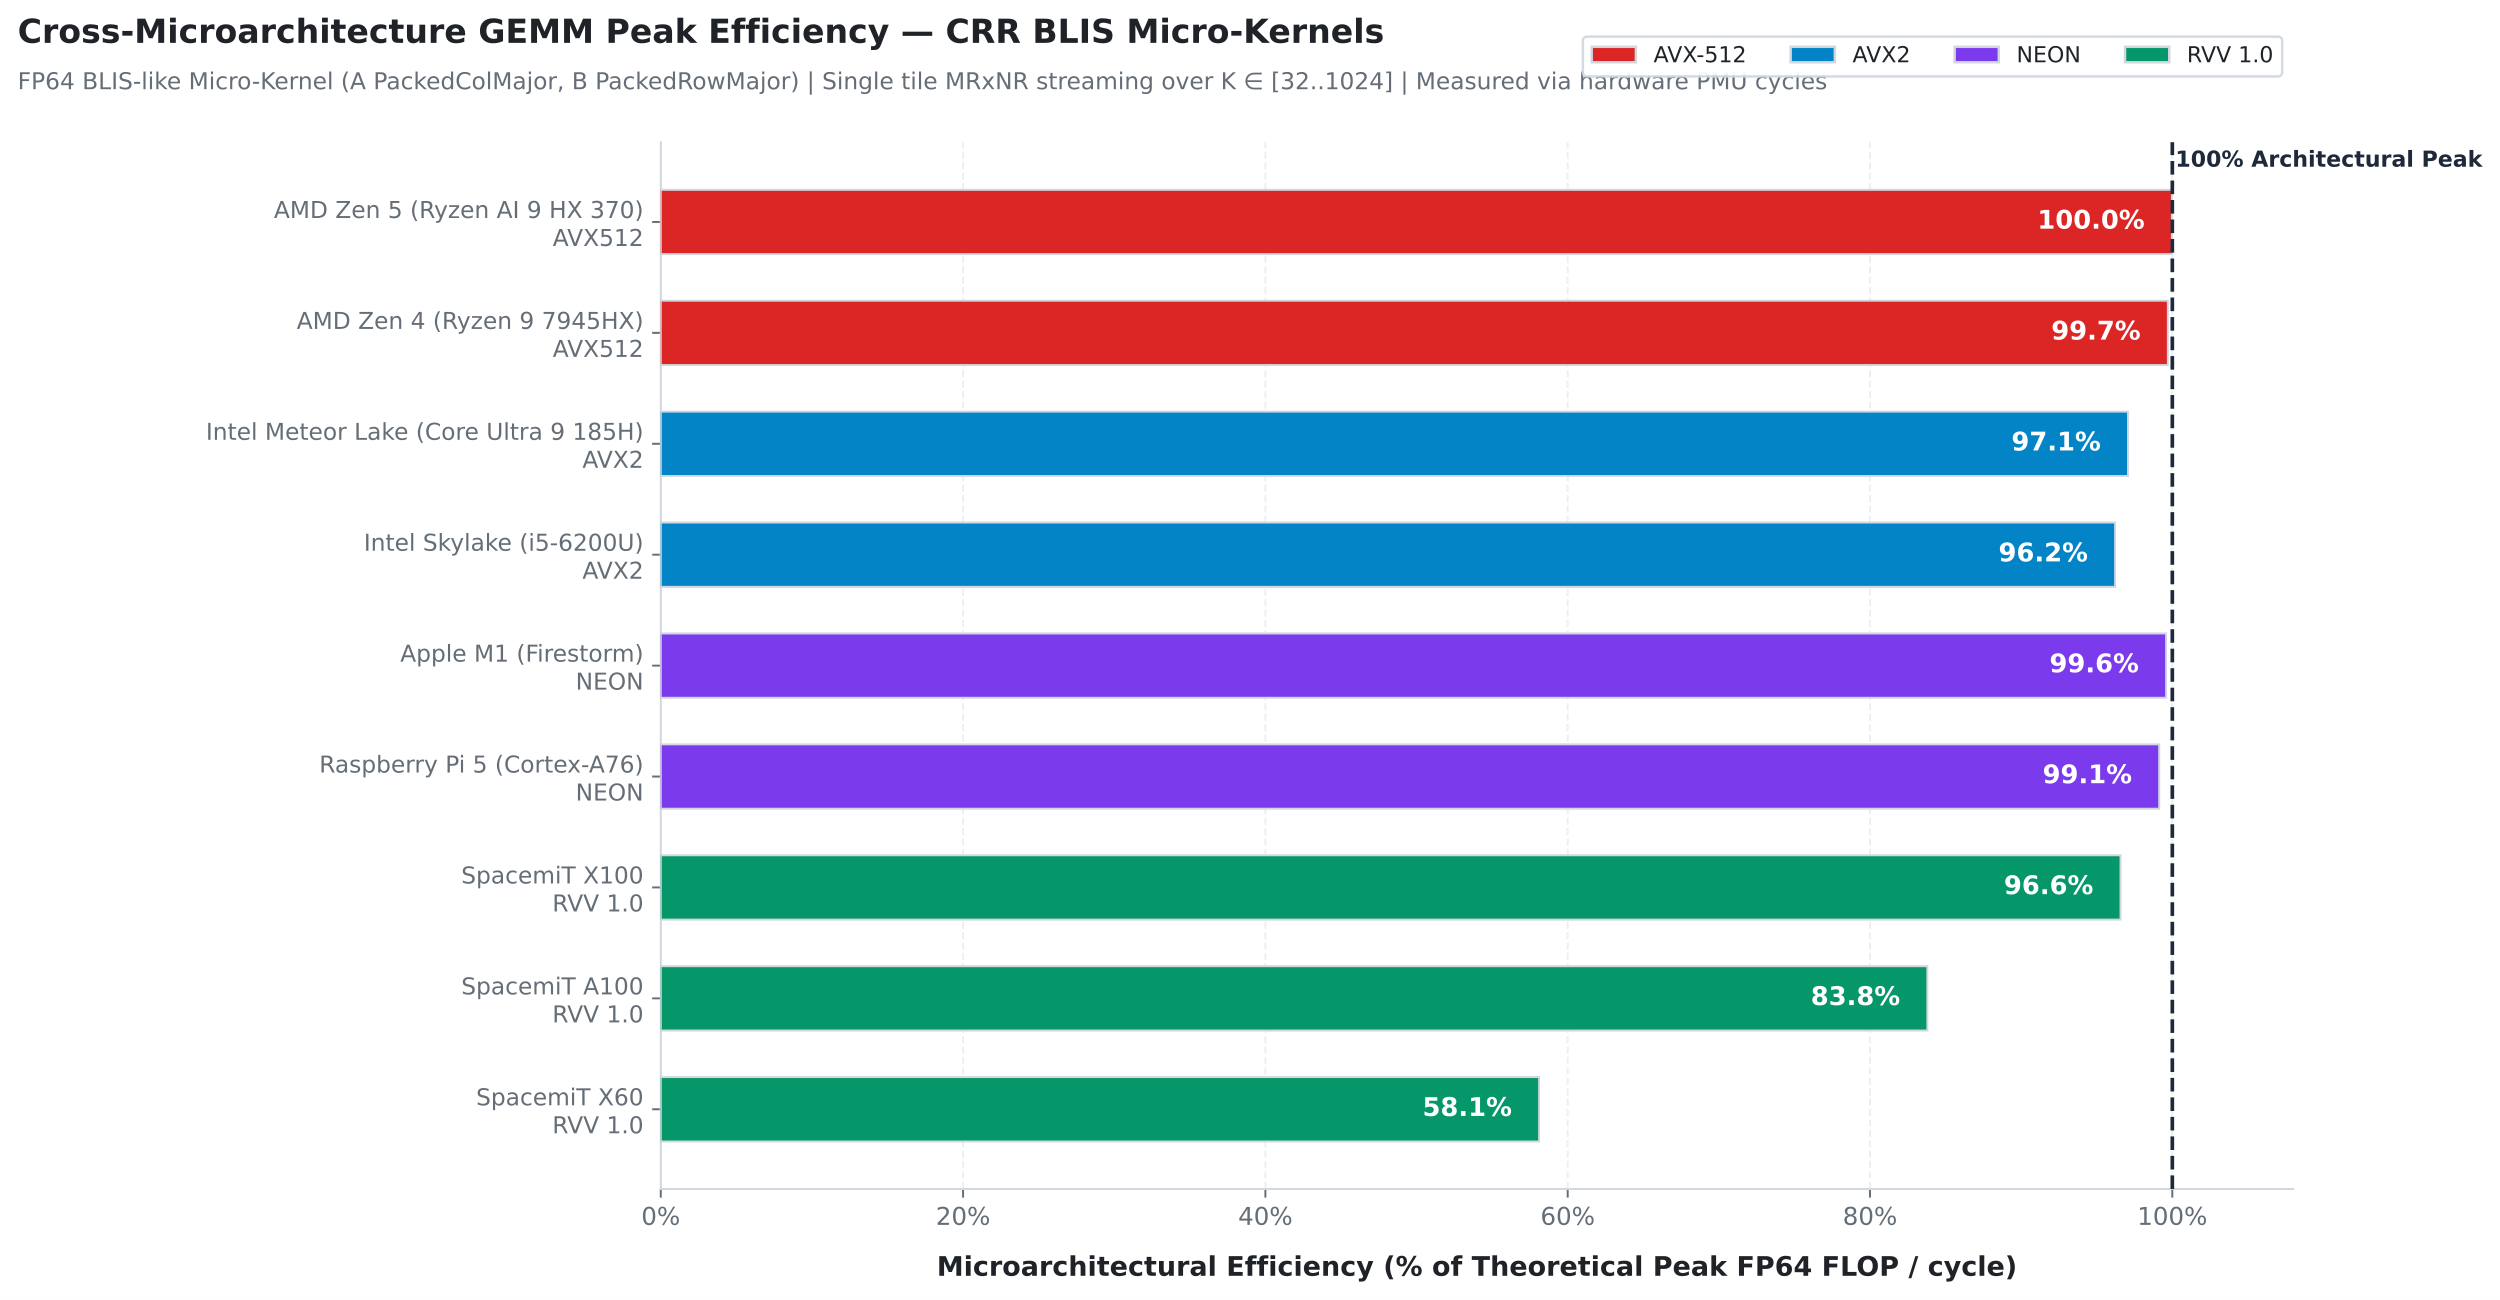
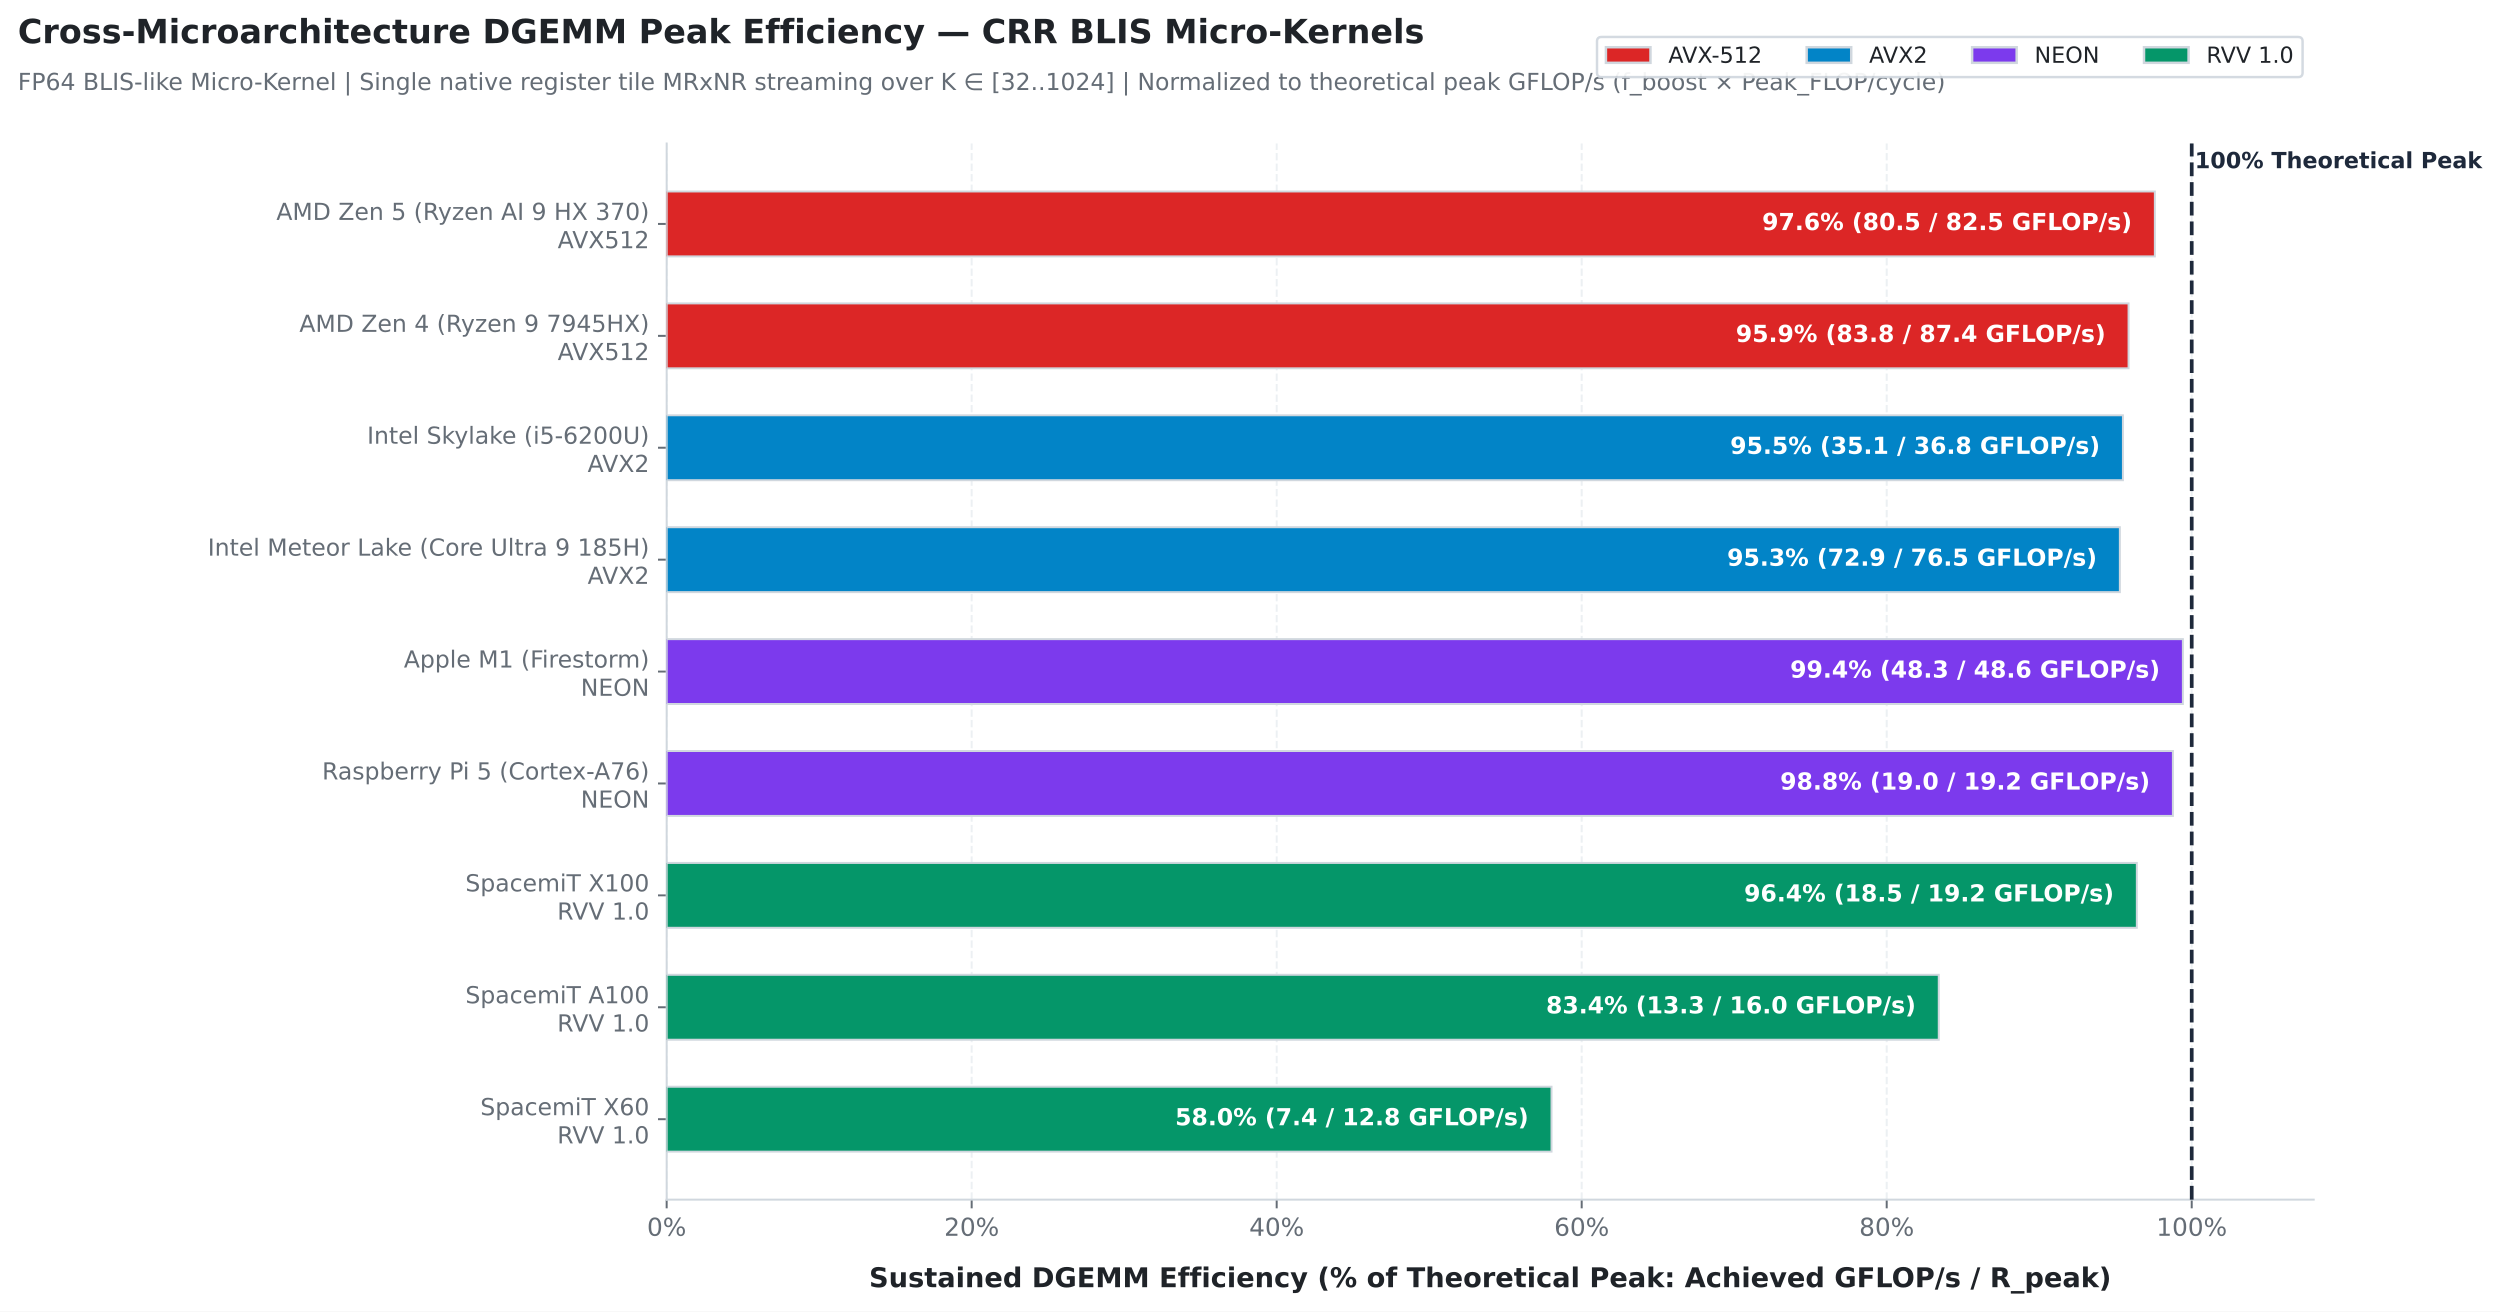
- <svg xmlns="http://www.w3.org/2000/svg" xmlns:xlink="http://www.w3.org/1999/xlink" width="1018.82pt" height="529.759pt" viewBox="0 0 1018.82 529.759" version="1.1">
+ <svg xmlns="http://www.w3.org/2000/svg" xmlns:xlink="http://www.w3.org/1999/xlink" width="1009.801pt" height="529.759pt" viewBox="0 0 1009.801 529.759" version="1.1">
  <defs>
    <style type="text/css">*{stroke-linejoin: round; stroke-linecap: butt}</style>
  </defs>
  <g id="figure_1">
    <g id="patch_1">
-       <path d="M 0 529.759  L 1018.82 529.759  L 1018.82 0  L 0 0  z " style="fill: #ffffff" />
+       <path d="M 0 529.759  L 1009.801 529.759  L 1009.801 0  L 0 0  z " style="fill: #ffffff" />
    </g>
    <g id="axes_1">
      <g id="patch_2">
        <path d="M 269.28 484.558  L 934.56 484.558  L 934.56 57.958  L 269.28 57.958  z " style="fill: #ffffff" />
      </g>
      <g id="matplotlib.axis_1">
        <g id="xtick_1">
          <g id="line2d_1">
-             <path d="M 269.28 484.558  L 269.28 57.958  " clip-path="url(#p0c8dddfd05)" style="fill: none; stroke-dasharray: 2.96,1.28; stroke-dashoffset: 0; stroke: #eaeef2; stroke-opacity: 0.9; stroke-width: 0.8" />
+             <path d="M 269.28 484.558  L 269.28 57.958  " clip-path="url(#p573c4ce9f3)" style="fill: none; stroke-dasharray: 2.96,1.28; stroke-dashoffset: 0; stroke: #eaeef2; stroke-opacity: 0.9; stroke-width: 0.8" />
          </g>
          <g id="line2d_2">
            <defs>
-               <path id="m55e36ea151" d="M 0 0  L 0 3.5  " style="stroke: #656d76; stroke-width: 0.8" />
+               <path id="m22d10594e4" d="M 0 0  L 0 3.5  " style="stroke: #656d76; stroke-width: 0.8" />
            </defs>
            <g>
-               <use xlink:href="#m55e36ea151" x="269.28" y="484.558" style="fill: #656d76; stroke: #656d76; stroke-width: 0.8" />
+               <use xlink:href="#m22d10594e4" x="269.28" y="484.558" style="fill: #656d76; stroke: #656d76; stroke-width: 0.8" />
            </g>
          </g>
          <g id="text_1">
            <text style="font-size: 10px; font-family: 'DejaVu Sans', 'Liberation Sans', 'Helvetica', 'Arial', sans-serif; text-anchor: middle; fill: #656d76" x="269.28" y="499.156" transform="rotate(-0 269.28 499.1555)">0%</text>
          </g>
        </g>
        <g id="xtick_2">
          <g id="line2d_3">
-             <path d="M 392.48 484.558  L 392.48 57.958  " clip-path="url(#p0c8dddfd05)" style="fill: none; stroke-dasharray: 2.96,1.28; stroke-dashoffset: 0; stroke: #eaeef2; stroke-opacity: 0.9; stroke-width: 0.8" />
+             <path d="M 392.48 484.558  L 392.48 57.958  " clip-path="url(#p573c4ce9f3)" style="fill: none; stroke-dasharray: 2.96,1.28; stroke-dashoffset: 0; stroke: #eaeef2; stroke-opacity: 0.9; stroke-width: 0.8" />
          </g>
          <g id="line2d_4">
            <g>
-               <use xlink:href="#m55e36ea151" x="392.48" y="484.558" style="fill: #656d76; stroke: #656d76; stroke-width: 0.8" />
+               <use xlink:href="#m22d10594e4" x="392.48" y="484.558" style="fill: #656d76; stroke: #656d76; stroke-width: 0.8" />
            </g>
          </g>
          <g id="text_2">
            <text style="font-size: 10px; font-family: 'DejaVu Sans', 'Liberation Sans', 'Helvetica', 'Arial', sans-serif; text-anchor: middle; fill: #656d76" x="392.48" y="499.156" transform="rotate(-0 392.48 499.1555)">20%</text>
          </g>
        </g>
        <g id="xtick_3">
          <g id="line2d_5">
-             <path d="M 515.68 484.558  L 515.68 57.958  " clip-path="url(#p0c8dddfd05)" style="fill: none; stroke-dasharray: 2.96,1.28; stroke-dashoffset: 0; stroke: #eaeef2; stroke-opacity: 0.9; stroke-width: 0.8" />
+             <path d="M 515.68 484.558  L 515.68 57.958  " clip-path="url(#p573c4ce9f3)" style="fill: none; stroke-dasharray: 2.96,1.28; stroke-dashoffset: 0; stroke: #eaeef2; stroke-opacity: 0.9; stroke-width: 0.8" />
          </g>
          <g id="line2d_6">
            <g>
-               <use xlink:href="#m55e36ea151" x="515.68" y="484.558" style="fill: #656d76; stroke: #656d76; stroke-width: 0.8" />
+               <use xlink:href="#m22d10594e4" x="515.68" y="484.558" style="fill: #656d76; stroke: #656d76; stroke-width: 0.8" />
            </g>
          </g>
          <g id="text_3">
            <text style="font-size: 10px; font-family: 'DejaVu Sans', 'Liberation Sans', 'Helvetica', 'Arial', sans-serif; text-anchor: middle; fill: #656d76" x="515.68" y="499.156" transform="rotate(-0 515.68 499.1555)">40%</text>
          </g>
        </g>
        <g id="xtick_4">
          <g id="line2d_7">
-             <path d="M 638.88 484.558  L 638.88 57.958  " clip-path="url(#p0c8dddfd05)" style="fill: none; stroke-dasharray: 2.96,1.28; stroke-dashoffset: 0; stroke: #eaeef2; stroke-opacity: 0.9; stroke-width: 0.8" />
+             <path d="M 638.88 484.558  L 638.88 57.958  " clip-path="url(#p573c4ce9f3)" style="fill: none; stroke-dasharray: 2.96,1.28; stroke-dashoffset: 0; stroke: #eaeef2; stroke-opacity: 0.9; stroke-width: 0.8" />
          </g>
          <g id="line2d_8">
            <g>
-               <use xlink:href="#m55e36ea151" x="638.88" y="484.558" style="fill: #656d76; stroke: #656d76; stroke-width: 0.8" />
+               <use xlink:href="#m22d10594e4" x="638.88" y="484.558" style="fill: #656d76; stroke: #656d76; stroke-width: 0.8" />
            </g>
          </g>
          <g id="text_4">
            <text style="font-size: 10px; font-family: 'DejaVu Sans', 'Liberation Sans', 'Helvetica', 'Arial', sans-serif; text-anchor: middle; fill: #656d76" x="638.88" y="499.156" transform="rotate(-0 638.88 499.1555)">60%</text>
          </g>
        </g>
        <g id="xtick_5">
          <g id="line2d_9">
-             <path d="M 762.08 484.558  L 762.08 57.958  " clip-path="url(#p0c8dddfd05)" style="fill: none; stroke-dasharray: 2.96,1.28; stroke-dashoffset: 0; stroke: #eaeef2; stroke-opacity: 0.9; stroke-width: 0.8" />
+             <path d="M 762.08 484.558  L 762.08 57.958  " clip-path="url(#p573c4ce9f3)" style="fill: none; stroke-dasharray: 2.96,1.28; stroke-dashoffset: 0; stroke: #eaeef2; stroke-opacity: 0.9; stroke-width: 0.8" />
          </g>
          <g id="line2d_10">
            <g>
-               <use xlink:href="#m55e36ea151" x="762.08" y="484.558" style="fill: #656d76; stroke: #656d76; stroke-width: 0.8" />
+               <use xlink:href="#m22d10594e4" x="762.08" y="484.558" style="fill: #656d76; stroke: #656d76; stroke-width: 0.8" />
            </g>
          </g>
          <g id="text_5">
            <text style="font-size: 10px; font-family: 'DejaVu Sans', 'Liberation Sans', 'Helvetica', 'Arial', sans-serif; text-anchor: middle; fill: #656d76" x="762.08" y="499.156" transform="rotate(-0 762.08 499.1555)">80%</text>
          </g>
        </g>
        <g id="xtick_6">
          <g id="line2d_11">
-             <path d="M 885.28 484.558  L 885.28 57.958  " clip-path="url(#p0c8dddfd05)" style="fill: none; stroke-dasharray: 2.96,1.28; stroke-dashoffset: 0; stroke: #eaeef2; stroke-opacity: 0.9; stroke-width: 0.8" />
+             <path d="M 885.28 484.558  L 885.28 57.958  " clip-path="url(#p573c4ce9f3)" style="fill: none; stroke-dasharray: 2.96,1.28; stroke-dashoffset: 0; stroke: #eaeef2; stroke-opacity: 0.9; stroke-width: 0.8" />
          </g>
          <g id="line2d_12">
            <g>
-               <use xlink:href="#m55e36ea151" x="885.28" y="484.558" style="fill: #656d76; stroke: #656d76; stroke-width: 0.8" />
+               <use xlink:href="#m22d10594e4" x="885.28" y="484.558" style="fill: #656d76; stroke: #656d76; stroke-width: 0.8" />
            </g>
          </g>
          <g id="text_6">
            <text style="font-size: 10px; font-family: 'DejaVu Sans', 'Liberation Sans', 'Helvetica', 'Arial', sans-serif; text-anchor: middle; fill: #656d76" x="885.28" y="499.156" transform="rotate(-0 885.28 499.1555)">100%</text>
          </g>
        </g>
        <g id="text_7">
-           <text style="font-weight: 700; font-size: 11px; font-family: 'DejaVu Sans', 'Liberation Sans', 'Helvetica', 'Arial', sans-serif; text-anchor: middle; fill: #1f2328" x="601.92" y="519.916" transform="rotate(-0 601.92 519.9162)">Microarchitectural Efficiency (% of Theoretical Peak FP64 FLOP / cycle)</text>
+           <text style="font-weight: 700; font-size: 11px; font-family: 'DejaVu Sans', 'Liberation Sans', 'Helvetica', 'Arial', sans-serif; text-anchor: middle; fill: #1f2328" x="601.92" y="519.916" transform="rotate(-0 601.92 519.9162)">Sustained DGEMM Efficiency (% of Theoretical Peak: Achieved GFLOP/s / R_peak)</text>
        </g>
      </g>
      <g id="matplotlib.axis_2">
        <g id="ytick_1">
          <g id="line2d_13">
            <defs>
-               <path id="m771e01f35a" d="M 0 0  L -3.5 0  " style="stroke: #656d76; stroke-width: 0.8" />
+               <path id="m5864fdd996" d="M 0 0  L -3.5 0  " style="stroke: #656d76; stroke-width: 0.8" />
            </defs>
            <g>
-               <use xlink:href="#m771e01f35a" x="269.28" y="452.059" style="fill: #656d76; stroke: #656d76; stroke-width: 0.8" />
+               <use xlink:href="#m5864fdd996" x="269.28" y="452.059" style="fill: #656d76; stroke: #656d76; stroke-width: 0.8" />
            </g>
          </g>
          <g id="text_8">
            <text style="font-size: 9.5px; font-family: 'DejaVu Sans', 'Liberation Sans', 'Helvetica', 'Arial', sans-serif; fill: #656d76" transform="translate(194.0166 450.4427)">SpacemiT X60</text>
            <text style="font-size: 9.5px; font-family: 'DejaVu Sans', 'Liberation Sans', 'Helvetica', 'Arial', sans-serif; fill: #656d76" transform="translate(225.0741 461.8446)">RVV 1.0</text>
          </g>
        </g>
        <g id="ytick_2">
          <g id="line2d_14">
            <g>
-               <use xlink:href="#m771e01f35a" x="269.28" y="406.859" style="fill: #656d76; stroke: #656d76; stroke-width: 0.8" />
+               <use xlink:href="#m5864fdd996" x="269.28" y="406.859" style="fill: #656d76; stroke: #656d76; stroke-width: 0.8" />
            </g>
          </g>
          <g id="text_9">
            <text style="font-size: 9.5px; font-family: 'DejaVu Sans', 'Liberation Sans', 'Helvetica', 'Arial', sans-serif; fill: #656d76" transform="translate(187.9811 405.2424)">SpacemiT A100</text>
            <text style="font-size: 9.5px; font-family: 'DejaVu Sans', 'Liberation Sans', 'Helvetica', 'Arial', sans-serif; fill: #656d76" transform="translate(225.0741 416.6443)">RVV 1.0</text>
          </g>
        </g>
        <g id="ytick_3">
          <g id="line2d_15">
            <g>
-               <use xlink:href="#m771e01f35a" x="269.28" y="361.658" style="fill: #656d76; stroke: #656d76; stroke-width: 0.8" />
+               <use xlink:href="#m5864fdd996" x="269.28" y="361.658" style="fill: #656d76; stroke: #656d76; stroke-width: 0.8" />
            </g>
          </g>
          <g id="text_10">
            <text style="font-size: 9.5px; font-family: 'DejaVu Sans', 'Liberation Sans', 'Helvetica', 'Arial', sans-serif; fill: #656d76" transform="translate(187.9722 360.0422)">SpacemiT X100</text>
            <text style="font-size: 9.5px; font-family: 'DejaVu Sans', 'Liberation Sans', 'Helvetica', 'Arial', sans-serif; fill: #656d76" transform="translate(225.0741 371.444)">RVV 1.0</text>
          </g>
        </g>
        <g id="ytick_4">
          <g id="line2d_16">
            <g>
-               <use xlink:href="#m771e01f35a" x="269.28" y="316.458" style="fill: #656d76; stroke: #656d76; stroke-width: 0.8" />
+               <use xlink:href="#m5864fdd996" x="269.28" y="316.458" style="fill: #656d76; stroke: #656d76; stroke-width: 0.8" />
            </g>
          </g>
          <g id="text_11">
            <text style="font-size: 9.5px; font-family: 'DejaVu Sans', 'Liberation Sans', 'Helvetica', 'Arial', sans-serif; fill: #656d76" transform="translate(130.086 314.8419)">Raspberry Pi 5 (Cortex-A76)</text>
            <text style="font-size: 9.5px; font-family: 'DejaVu Sans', 'Liberation Sans', 'Helvetica', 'Arial', sans-serif; fill: #656d76" transform="translate(234.5845 326.2438)">NEON</text>
          </g>
        </g>
        <g id="ytick_5">
          <g id="line2d_17">
            <g>
-               <use xlink:href="#m771e01f35a" x="269.28" y="271.258" style="fill: #656d76; stroke: #656d76; stroke-width: 0.8" />
+               <use xlink:href="#m5864fdd996" x="269.28" y="271.258" style="fill: #656d76; stroke: #656d76; stroke-width: 0.8" />
            </g>
          </g>
          <g id="text_12">
            <text style="font-size: 9.5px; font-family: 'DejaVu Sans', 'Liberation Sans', 'Helvetica', 'Arial', sans-serif; fill: #656d76" transform="translate(163.1104 269.6417)">Apple M1 (Firestorm)</text>
            <text style="font-size: 9.5px; font-family: 'DejaVu Sans', 'Liberation Sans', 'Helvetica', 'Arial', sans-serif; fill: #656d76" transform="translate(234.5845 281.0435)">NEON</text>
          </g>
        </g>
        <g id="ytick_6">
          <g id="line2d_18">
            <g>
-               <use xlink:href="#m771e01f35a" x="269.28" y="226.058" style="fill: #656d76; stroke: #656d76; stroke-width: 0.8" />
+               <use xlink:href="#m5864fdd996" x="269.28" y="226.058" style="fill: #656d76; stroke: #656d76; stroke-width: 0.8" />
            </g>
          </g>
          <g id="text_13">
-             <text style="font-size: 9.5px; font-family: 'DejaVu Sans', 'Liberation Sans', 'Helvetica', 'Arial', sans-serif; fill: #656d76" transform="translate(148.2696 224.4414)">Intel Skylake (i5-6200U)</text>
+             <text style="font-size: 9.5px; font-family: 'DejaVu Sans', 'Liberation Sans', 'Helvetica', 'Arial', sans-serif; fill: #656d76" transform="translate(83.91305 224.4414)">Intel Meteor Lake (Core Ultra 9 185H)</text>
            <text style="font-size: 9.5px; font-family: 'DejaVu Sans', 'Liberation Sans', 'Helvetica', 'Arial', sans-serif; fill: #656d76" transform="translate(237.338 235.8433)">AVX2</text>
          </g>
        </g>
        <g id="ytick_7">
          <g id="line2d_19">
            <g>
-               <use xlink:href="#m771e01f35a" x="269.28" y="180.857" style="fill: #656d76; stroke: #656d76; stroke-width: 0.8" />
+               <use xlink:href="#m5864fdd996" x="269.28" y="180.857" style="fill: #656d76; stroke: #656d76; stroke-width: 0.8" />
            </g>
          </g>
          <g id="text_14">
-             <text style="font-size: 9.5px; font-family: 'DejaVu Sans', 'Liberation Sans', 'Helvetica', 'Arial', sans-serif; fill: #656d76" transform="translate(83.91305 179.2412)">Intel Meteor Lake (Core Ultra 9 185H)</text>
+             <text style="font-size: 9.5px; font-family: 'DejaVu Sans', 'Liberation Sans', 'Helvetica', 'Arial', sans-serif; fill: #656d76" transform="translate(148.2696 179.2412)">Intel Skylake (i5-6200U)</text>
            <text style="font-size: 9.5px; font-family: 'DejaVu Sans', 'Liberation Sans', 'Helvetica', 'Arial', sans-serif; fill: #656d76" transform="translate(237.338 190.643)">AVX2</text>
          </g>
        </g>
        <g id="ytick_8">
          <g id="line2d_20">
            <g>
-               <use xlink:href="#m771e01f35a" x="269.28" y="135.657" style="fill: #656d76; stroke: #656d76; stroke-width: 0.8" />
+               <use xlink:href="#m5864fdd996" x="269.28" y="135.657" style="fill: #656d76; stroke: #656d76; stroke-width: 0.8" />
            </g>
          </g>
          <g id="text_15">
            <text style="font-size: 9.5px; font-family: 'DejaVu Sans', 'Liberation Sans', 'Helvetica', 'Arial', sans-serif; fill: #656d76" transform="translate(120.9126 134.0406)">AMD Zen 4 (Ryzen 9 7945HX)</text>
            <text style="font-size: 9.5px; font-family: 'DejaVu Sans', 'Liberation Sans', 'Helvetica', 'Arial', sans-serif; fill: #656d76" transform="translate(225.2493 145.4424)">AVX512</text>
          </g>
        </g>
        <g id="ytick_9">
          <g id="line2d_21">
            <g>
-               <use xlink:href="#m771e01f35a" x="269.28" y="90.457" style="fill: #656d76; stroke: #656d76; stroke-width: 0.8" />
+               <use xlink:href="#m5864fdd996" x="269.28" y="90.457" style="fill: #656d76; stroke: #656d76; stroke-width: 0.8" />
            </g>
          </g>
          <g id="text_16">
            <text style="font-size: 9.5px; font-family: 'DejaVu Sans', 'Liberation Sans', 'Helvetica', 'Arial', sans-serif; fill: #656d76" transform="translate(111.6174 88.8403)">AMD Zen 5 (Ryzen AI 9 HX 370)</text>
            <text style="font-size: 9.5px; font-family: 'DejaVu Sans', 'Liberation Sans', 'Helvetica', 'Arial', sans-serif; fill: #656d76" transform="translate(225.2493 100.2422)">AVX512</text>
          </g>
        </g>
      </g>
      <g id="patch_3">
        <path d="M 269.28 484.558  L 269.28 57.958  " style="fill: none; stroke: #d0d7de; stroke-width: 0.8; stroke-linejoin: miter; stroke-linecap: square" />
      </g>
      <g id="patch_4">
        <path d="M 269.28 484.558  L 934.56 484.558  " style="fill: none; stroke: #d0d7de; stroke-width: 0.8; stroke-linejoin: miter; stroke-linecap: square" />
      </g>
      <g id="patch_5">
-         <path d="M 269.28 465.167  L 627.23 465.167  L 627.23 438.951  L 269.28 438.951  z " clip-path="url(#p0c8dddfd05)" style="fill: #059669; stroke: #d0d7de; stroke-width: 0.8; stroke-linejoin: miter" />
+         <path d="M 269.28 465.167  L 626.685 465.167  L 626.685 438.951  L 269.28 438.951  z " clip-path="url(#p573c4ce9f3)" style="fill: #059669; stroke: #d0d7de; stroke-width: 0.8; stroke-linejoin: miter" />
      </g>
      <g id="patch_6">
-         <path d="M 269.28 419.967  L 785.449 419.967  L 785.449 393.751  L 269.28 393.751  z " clip-path="url(#p0c8dddfd05)" style="fill: #059669; stroke: #d0d7de; stroke-width: 0.8; stroke-linejoin: miter" />
+         <path d="M 269.28 419.967  L 783.105 419.967  L 783.105 393.751  L 269.28 393.751  z " clip-path="url(#p573c4ce9f3)" style="fill: #059669; stroke: #d0d7de; stroke-width: 0.8; stroke-linejoin: miter" />
      </g>
      <g id="patch_7">
-         <path d="M 269.28 374.766  L 864.174 374.766  L 864.174 348.55  L 269.28 348.55  z " clip-path="url(#p0c8dddfd05)" style="fill: #059669; stroke: #d0d7de; stroke-width: 0.8; stroke-linejoin: miter" />
+         <path d="M 269.28 374.766  L 863.114 374.766  L 863.114 348.55  L 269.28 348.55  z " clip-path="url(#p573c4ce9f3)" style="fill: #059669; stroke: #d0d7de; stroke-width: 0.8; stroke-linejoin: miter" />
      </g>
      <g id="patch_8">
-         <path d="M 269.28 329.566  L 879.928 329.566  L 879.928 303.35  L 269.28 303.35  z " clip-path="url(#p0c8dddfd05)" style="fill: #7c3aed; stroke: #d0d7de; stroke-width: 0.8; stroke-linejoin: miter" />
+         <path d="M 269.28 329.566  L 877.679 329.566  L 877.679 303.35  L 269.28 303.35  z " clip-path="url(#p573c4ce9f3)" style="fill: #7c3aed; stroke: #d0d7de; stroke-width: 0.8; stroke-linejoin: miter" />
      </g>
      <g id="patch_9">
-         <path d="M 269.28 284.366  L 882.735 284.366  L 882.735 258.15  L 269.28 258.15  z " clip-path="url(#p0c8dddfd05)" style="fill: #7c3aed; stroke: #d0d7de; stroke-width: 0.8; stroke-linejoin: miter" />
+         <path d="M 269.28 284.366  L 881.712 284.366  L 881.712 258.15  L 269.28 258.15  z " clip-path="url(#p573c4ce9f3)" style="fill: #7c3aed; stroke: #d0d7de; stroke-width: 0.8; stroke-linejoin: miter" />
      </g>
      <g id="patch_10">
-         <path d="M 269.28 239.166  L 861.968 239.166  L 861.968 212.95  L 269.28 212.95  z " clip-path="url(#p0c8dddfd05)" style="fill: #0284c7; stroke: #d0d7de; stroke-width: 0.8; stroke-linejoin: miter" />
+         <path d="M 269.28 239.166  L 856.254 239.166  L 856.254 212.95  L 269.28 212.95  z " clip-path="url(#p573c4ce9f3)" style="fill: #0284c7; stroke: #d0d7de; stroke-width: 0.8; stroke-linejoin: miter" />
      </g>
      <g id="patch_11">
-         <path d="M 269.28 193.965  L 867.216 193.965  L 867.216 167.749  L 269.28 167.749  z " clip-path="url(#p0c8dddfd05)" style="fill: #0284c7; stroke: #d0d7de; stroke-width: 0.8; stroke-linejoin: miter" />
+         <path d="M 269.28 193.965  L 857.493 193.965  L 857.493 167.749  L 269.28 167.749  z " clip-path="url(#p573c4ce9f3)" style="fill: #0284c7; stroke: #d0d7de; stroke-width: 0.8; stroke-linejoin: miter" />
      </g>
      <g id="patch_12">
-         <path d="M 269.28 148.765  L 883.455 148.765  L 883.455 122.549  L 269.28 122.549  z " clip-path="url(#p0c8dddfd05)" style="fill: #dc2626; stroke: #d0d7de; stroke-width: 0.8; stroke-linejoin: miter" />
+         <path d="M 269.28 148.765  L 859.768 148.765  L 859.768 122.549  L 269.28 122.549  z " clip-path="url(#p573c4ce9f3)" style="fill: #dc2626; stroke: #d0d7de; stroke-width: 0.8; stroke-linejoin: miter" />
      </g>
      <g id="patch_13">
-         <path d="M 269.28 103.565  L 885.103 103.565  L 885.103 77.349  L 269.28 77.349  z " clip-path="url(#p0c8dddfd05)" style="fill: #dc2626; stroke: #d0d7de; stroke-width: 0.8; stroke-linejoin: miter" />
+         <path d="M 269.28 103.565  L 870.393 103.565  L 870.393 77.349  L 269.28 77.349  z " clip-path="url(#p573c4ce9f3)" style="fill: #dc2626; stroke: #d0d7de; stroke-width: 0.8; stroke-linejoin: miter" />
      </g>
      <g id="line2d_22">
-         <path d="M 885.28 484.558  L 885.28 57.958  " clip-path="url(#p0c8dddfd05)" style="fill: none; stroke-dasharray: 5.55,2.4; stroke-dashoffset: 0; stroke: #1e293b; stroke-width: 1.5" />
+         <path d="M 885.28 484.558  L 885.28 57.958  " clip-path="url(#p573c4ce9f3)" style="fill: none; stroke-dasharray: 5.55,2.4; stroke-dashoffset: 0; stroke: #1e293b; stroke-width: 1.5" />
      </g>
      <g id="text_17">
-         <text style="font-weight: 700; font-size: 9px; font-family: 'DejaVu Sans', 'Liberation Sans', 'Helvetica', 'Arial', sans-serif; text-anchor: start; fill: #1e293b" x="886.512" y="67.935" transform="rotate(-0 886.512 67.93498)">100% Architectural Peak</text>
+         <text style="font-weight: 700; font-size: 9px; font-family: 'DejaVu Sans', 'Liberation Sans', 'Helvetica', 'Arial', sans-serif; text-anchor: start; fill: #1e293b" x="886.512" y="67.935" transform="rotate(-0 886.512 67.93498)">100% Theoretical Peak</text>
      </g>
      <g id="text_18">
-         <text style="font-weight: 700; font-size: 10.5px; font-family: 'DejaVu Sans', 'Liberation Sans', 'Helvetica', 'Arial', sans-serif; text-anchor: end; fill: #ffffff" x="616.142" y="454.786" transform="rotate(-0 616.1419 454.7864)">58.1%</text>
+         <text style="font-weight: 700; font-size: 9.5px; font-family: 'DejaVu Sans', 'Liberation Sans', 'Helvetica', 'Arial', sans-serif; text-anchor: end; fill: #ffffff" x="617.445" y="454.527" transform="rotate(-0 617.4451 454.5267)">58.0% (7.4 / 12.8 GFLOP/s)</text>
      </g>
      <g id="text_19">
-         <text style="font-weight: 700; font-size: 10.5px; font-family: 'DejaVu Sans', 'Liberation Sans', 'Helvetica', 'Arial', sans-serif; text-anchor: end; fill: #ffffff" x="774.361" y="409.586" transform="rotate(-0 774.3615 409.5862)">83.8%</text>
+         <text style="font-weight: 700; font-size: 9.5px; font-family: 'DejaVu Sans', 'Liberation Sans', 'Helvetica', 'Arial', sans-serif; text-anchor: end; fill: #ffffff" x="773.865" y="409.326" transform="rotate(-0 773.8649 409.3264)">83.4% (13.3 / 16.0 GFLOP/s)</text>
      </g>
      <g id="text_20">
-         <text style="font-weight: 700; font-size: 10.5px; font-family: 'DejaVu Sans', 'Liberation Sans', 'Helvetica', 'Arial', sans-serif; text-anchor: end; fill: #ffffff" x="853.086" y="364.386" transform="rotate(-0 853.0863 364.3859)">96.6%</text>
+         <text style="font-weight: 700; font-size: 9.5px; font-family: 'DejaVu Sans', 'Liberation Sans', 'Helvetica', 'Arial', sans-serif; text-anchor: end; fill: #ffffff" x="853.874" y="364.126" transform="rotate(-0 853.8736 364.1262)">96.4% (18.5 / 19.2 GFLOP/s)</text>
      </g>
      <g id="text_21">
-         <text style="font-weight: 700; font-size: 10.5px; font-family: 'DejaVu Sans', 'Liberation Sans', 'Helvetica', 'Arial', sans-serif; text-anchor: end; fill: #ffffff" x="868.841" y="319.186" transform="rotate(-0 868.8405 319.1857)">99.1%</text>
+         <text style="font-weight: 700; font-size: 9.5px; font-family: 'DejaVu Sans', 'Liberation Sans', 'Helvetica', 'Arial', sans-serif; text-anchor: end; fill: #ffffff" x="868.439" y="318.926" transform="rotate(-0 868.4395 318.9259)">98.8% (19.0 / 19.2 GFLOP/s)</text>
      </g>
      <g id="text_22">
-         <text style="font-weight: 700; font-size: 10.5px; font-family: 'DejaVu Sans', 'Liberation Sans', 'Helvetica', 'Arial', sans-serif; text-anchor: end; fill: #ffffff" x="871.647" y="273.985" transform="rotate(-0 871.6472 273.9854)">99.6%</text>
+         <text style="font-weight: 700; font-size: 9.5px; font-family: 'DejaVu Sans', 'Liberation Sans', 'Helvetica', 'Arial', sans-serif; text-anchor: end; fill: #ffffff" x="872.472" y="273.726" transform="rotate(-0 872.4715 273.7257)">99.4% (48.3 / 48.6 GFLOP/s)</text>
      </g>
      <g id="text_23">
-         <text style="font-weight: 700; font-size: 10.5px; font-family: 'DejaVu Sans', 'Liberation Sans', 'Helvetica', 'Arial', sans-serif; text-anchor: end; fill: #ffffff" x="850.88" y="228.785" transform="rotate(-0 850.8803 228.7852)">96.2%</text>
+         <text style="font-weight: 700; font-size: 9.5px; font-family: 'DejaVu Sans', 'Liberation Sans', 'Helvetica', 'Arial', sans-serif; text-anchor: end; fill: #ffffff" x="847.014" y="228.525" transform="rotate(-0 847.0136 228.5254)">95.3% (72.9 / 76.5 GFLOP/s)</text>
      </g>
      <g id="text_24">
-         <text style="font-weight: 700; font-size: 10.5px; font-family: 'DejaVu Sans', 'Liberation Sans', 'Helvetica', 'Arial', sans-serif; text-anchor: end; fill: #ffffff" x="856.128" y="183.585" transform="rotate(-0 856.1278 183.5849)">97.1%</text>
+         <text style="font-weight: 700; font-size: 9.5px; font-family: 'DejaVu Sans', 'Liberation Sans', 'Helvetica', 'Arial', sans-serif; text-anchor: end; fill: #ffffff" x="848.253" y="183.325" transform="rotate(-0 848.253 183.3252)">95.5% (35.1 / 36.8 GFLOP/s)</text>
      </g>
      <g id="text_25">
-         <text style="font-weight: 700; font-size: 10.5px; font-family: 'DejaVu Sans', 'Liberation Sans', 'Helvetica', 'Arial', sans-serif; text-anchor: end; fill: #ffffff" x="872.367" y="138.385" transform="rotate(-0 872.3671 138.3847)">99.7%</text>
+         <text style="font-weight: 700; font-size: 9.5px; font-family: 'DejaVu Sans', 'Liberation Sans', 'Helvetica', 'Arial', sans-serif; text-anchor: end; fill: #ffffff" x="850.528" y="138.125" transform="rotate(-0 850.5277 138.1249)">95.9% (83.8 / 87.4 GFLOP/s)</text>
      </g>
      <g id="text_26">
-         <text style="font-weight: 700; font-size: 10.5px; font-family: 'DejaVu Sans', 'Liberation Sans', 'Helvetica', 'Arial', sans-serif; text-anchor: end; fill: #ffffff" x="874.015" y="93.184" transform="rotate(-0 874.0149 93.18441)">100.0%</text>
+         <text style="font-weight: 700; font-size: 9.5px; font-family: 'DejaVu Sans', 'Liberation Sans', 'Helvetica', 'Arial', sans-serif; text-anchor: end; fill: #ffffff" x="861.153" y="92.925" transform="rotate(-0 861.1528 92.92465)">97.6% (80.5 / 82.5 GFLOP/s)</text>
      </g>
    </g>
    <g id="text_27">
-       <text style="font-weight: 700; font-size: 13.5px; font-family: 'DejaVu Sans', 'Liberation Sans', 'Helvetica', 'Arial', sans-serif; text-anchor: start; fill: #1f2328" x="7.2" y="17.458" transform="rotate(-0 7.2 17.45789)">Cross-Microarchitecture GEMM Peak Efficiency — CRR BLIS Micro-Kernels</text>
+       <text style="font-weight: 700; font-size: 13.5px; font-family: 'DejaVu Sans', 'Liberation Sans', 'Helvetica', 'Arial', sans-serif; text-anchor: start; fill: #1f2328" x="7.2" y="17.458" transform="rotate(-0 7.2 17.45789)">Cross-Microarchitecture DGEMM Peak Efficiency — CRR BLIS Micro-Kernels</text>
    </g>
    <g id="text_28">
-       <text style="font-size: 9.5px; font-family: 'DejaVu Sans', 'Liberation Sans', 'Helvetica', 'Arial', sans-serif; text-anchor: start; fill: #656d76" x="7.2" y="36.358" transform="rotate(-0 7.2 36.35789)">FP64 BLIS-like Micro-Kernel (A PackedColMajor, B PackedRowMajor) | Single tile MRxNR streaming over K ∈ [32..1024] | Measured via hardware PMU cycles</text>
+       <text style="font-size: 9.5px; font-family: 'DejaVu Sans', 'Liberation Sans', 'Helvetica', 'Arial', sans-serif; text-anchor: start; fill: #656d76" x="7.2" y="36.358" transform="rotate(-0 7.2 36.35789)">FP64 BLIS-like Micro-Kernel | Single native register tile MRxNR streaming over K ∈ [32..1024] | Normalized to theoretical peak GFLOP/s (f_boost × Peak_FLOP/cycle)</text>
    </g>
    <g id="legend_1">
      <g id="patch_14">
        <path d="M 646.865 31.139  L 928.26 31.139  Q 930.06 31.139 930.06 29.339  L 930.06 16.738  Q 930.06 14.938 928.26 14.938  L 646.865 14.938  Q 645.065 14.938 645.065 16.738  L 645.065 29.339  Q 645.065 31.139 646.865 31.139  z " style="fill: #ffffff; opacity: 0.92; stroke: #d0d7de; stroke-linejoin: miter" />
      </g>
      <g id="patch_15">
        <path d="M 648.665 25.376  L 666.665 25.376  L 666.665 19.076  L 648.665 19.076  z " style="fill: #dc2626; stroke: #d0d7de; stroke-linejoin: miter" />
      </g>
      <g id="text_29">
        <text style="font-size: 9px; font-family: 'DejaVu Sans', 'Liberation Sans', 'Helvetica', 'Arial', sans-serif; text-anchor: start; fill: #1f2328" x="673.865" y="25.376" transform="rotate(-0 673.8652 25.37648)">AVX-512</text>
      </g>
      <g id="patch_16">
        <path d="M 729.745 25.376  L 747.745 25.376  L 747.745 19.076  L 729.745 19.076  z " style="fill: #0284c7; stroke: #d0d7de; stroke-linejoin: miter" />
      </g>
      <g id="text_30">
        <text style="font-size: 9px; font-family: 'DejaVu Sans', 'Liberation Sans', 'Helvetica', 'Arial', sans-serif; text-anchor: start; fill: #1f2328" x="754.945" y="25.376" transform="rotate(-0 754.9453 25.37648)">AVX2</text>
      </g>
      <g id="patch_17">
        <path d="M 796.575 25.376  L 814.575 25.376  L 814.575 19.076  L 796.575 19.076  z " style="fill: #7c3aed; stroke: #d0d7de; stroke-linejoin: miter" />
      </g>
      <g id="text_31">
        <text style="font-size: 9px; font-family: 'DejaVu Sans', 'Liberation Sans', 'Helvetica', 'Arial', sans-serif; text-anchor: start; fill: #1f2328" x="821.775" y="25.376" transform="rotate(-0 821.7745 25.37648)">NEON</text>
      </g>
      <g id="patch_18">
        <path d="M 866.012 25.376  L 884.012 25.376  L 884.012 19.076  L 866.012 19.076  z " style="fill: #059669; stroke: #d0d7de; stroke-linejoin: miter" />
      </g>
      <g id="text_32">
        <text style="font-size: 9px; font-family: 'DejaVu Sans', 'Liberation Sans', 'Helvetica', 'Arial', sans-serif; text-anchor: start; fill: #1f2328" x="891.212" y="25.376" transform="rotate(-0 891.2123 25.37648)">RVV 1.0</text>
      </g>
    </g>
  </g>
  <defs>
-     <clipPath id="p0c8dddfd05">
+     <clipPath id="p573c4ce9f3">
      <rect x="269.28" y="57.958" width="665.28" height="426.6" />
    </clipPath>
  </defs>
</svg>
